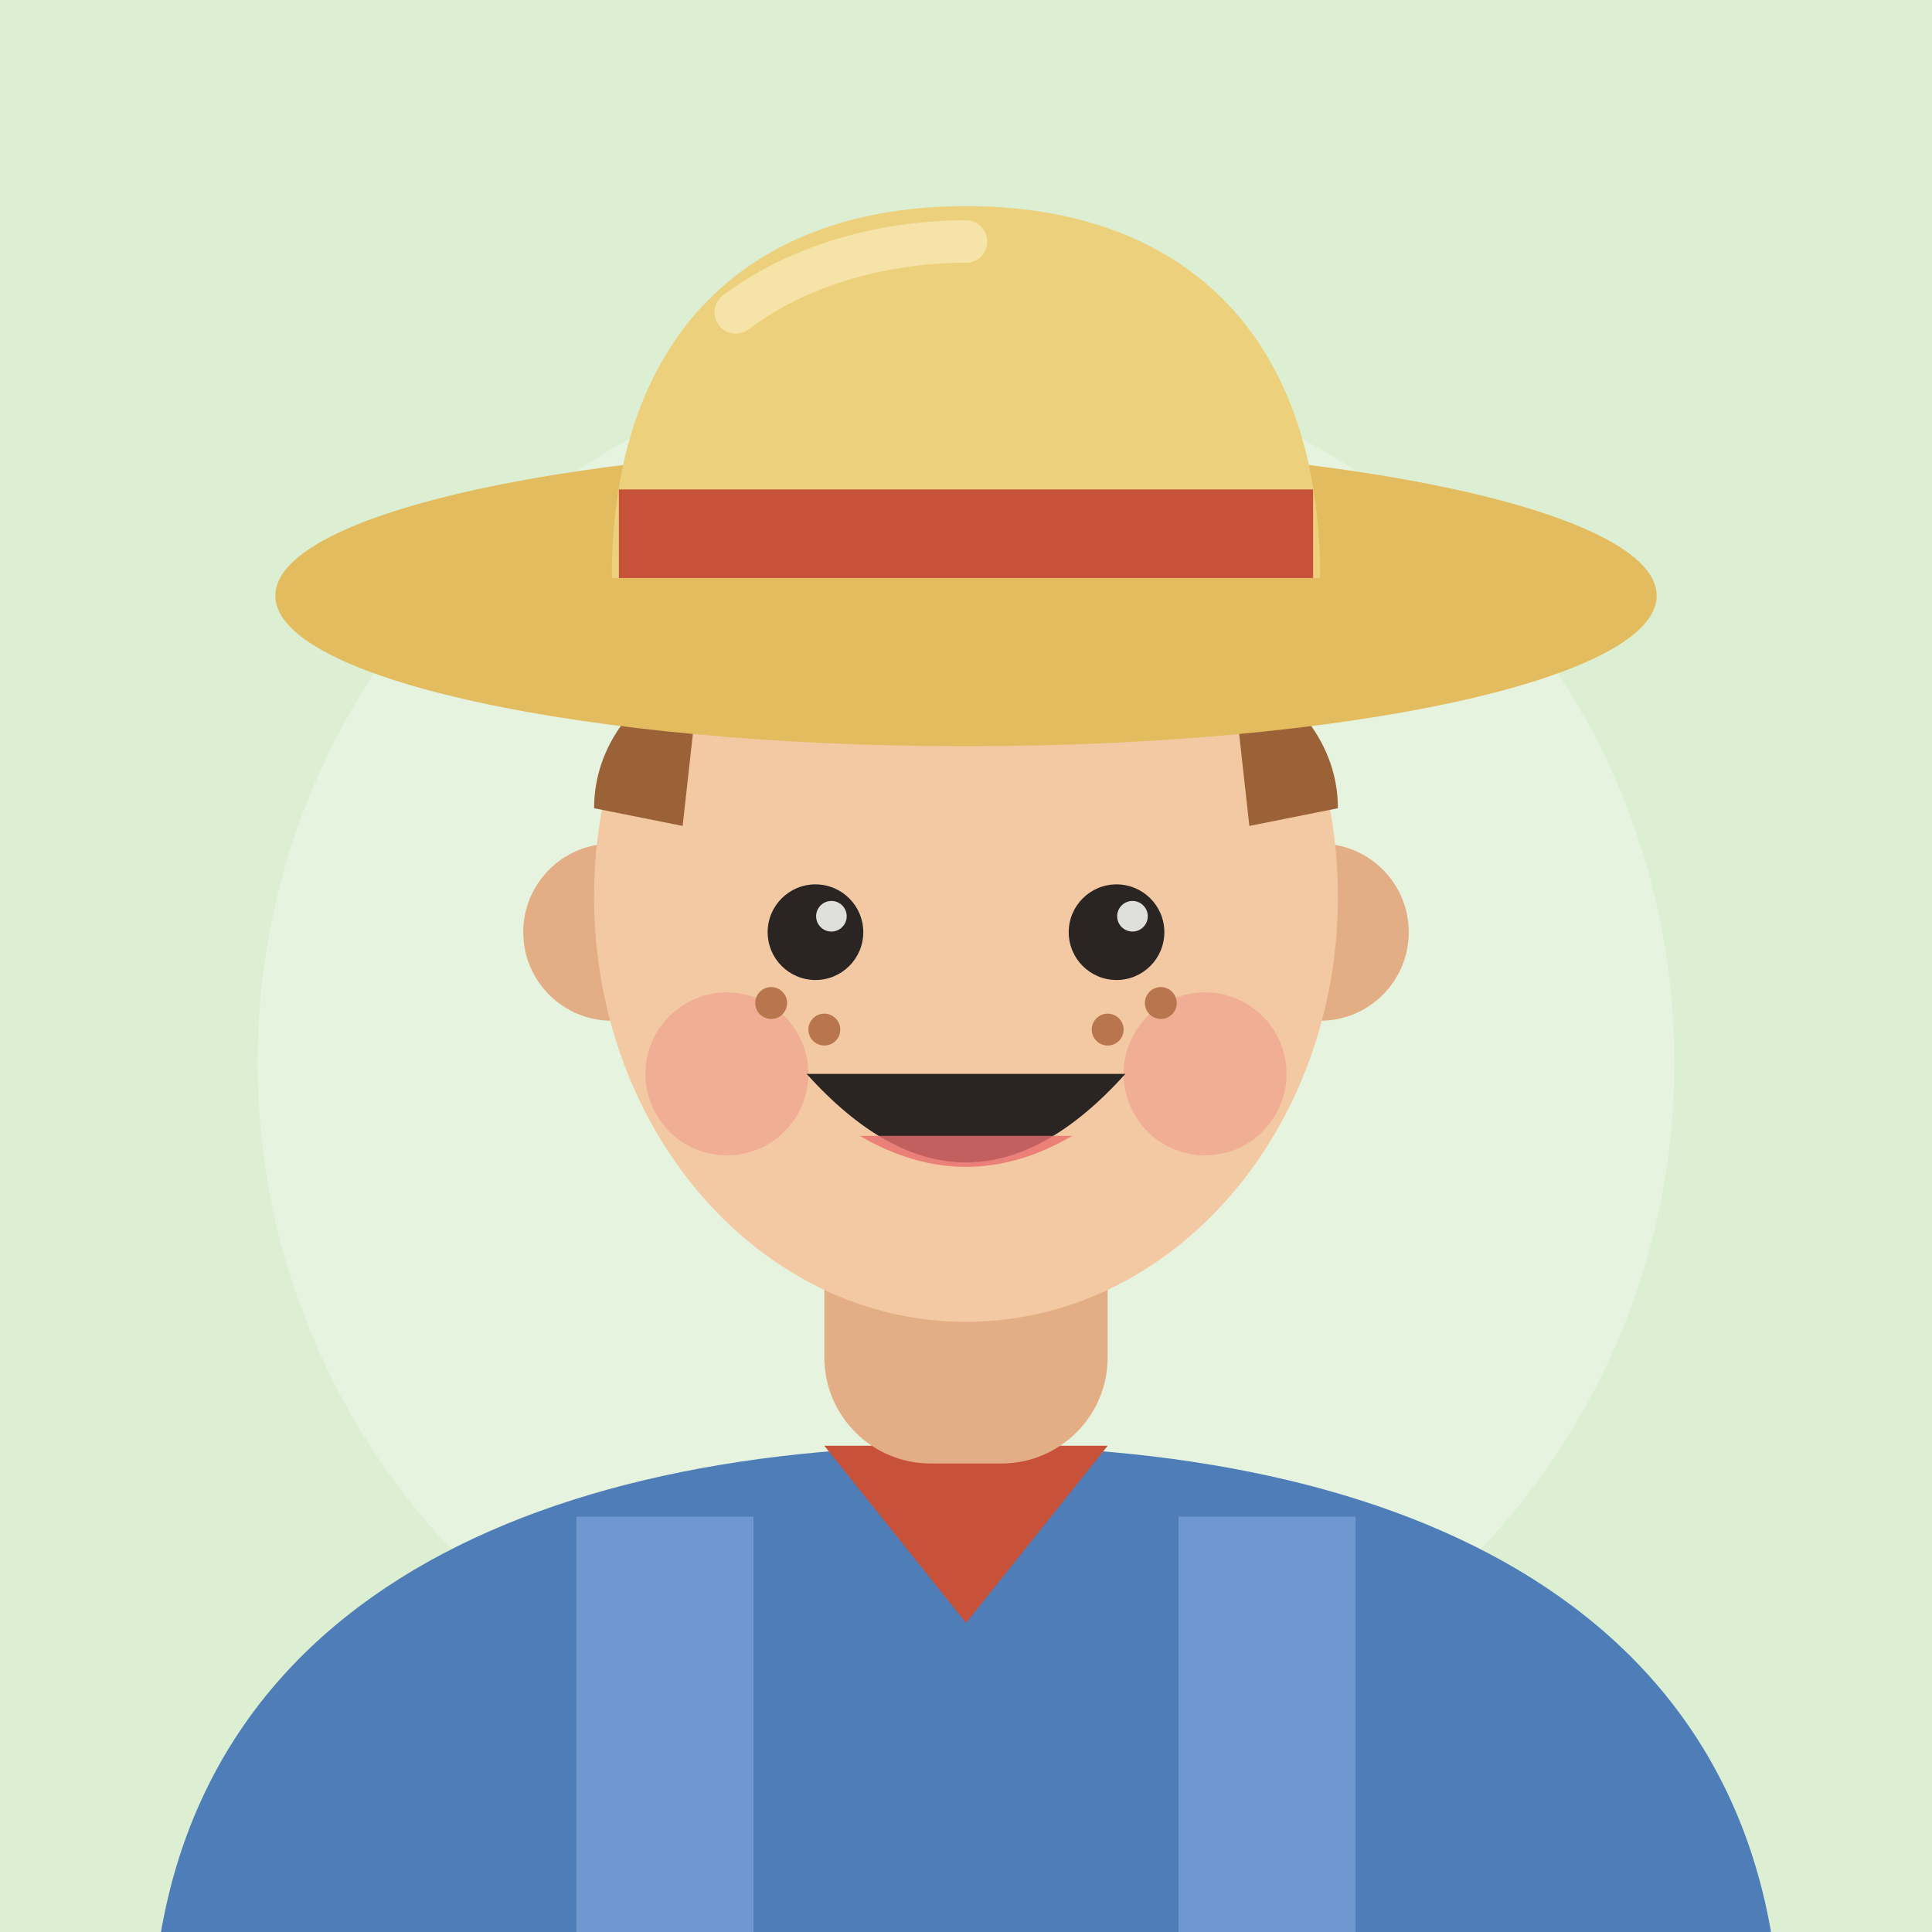
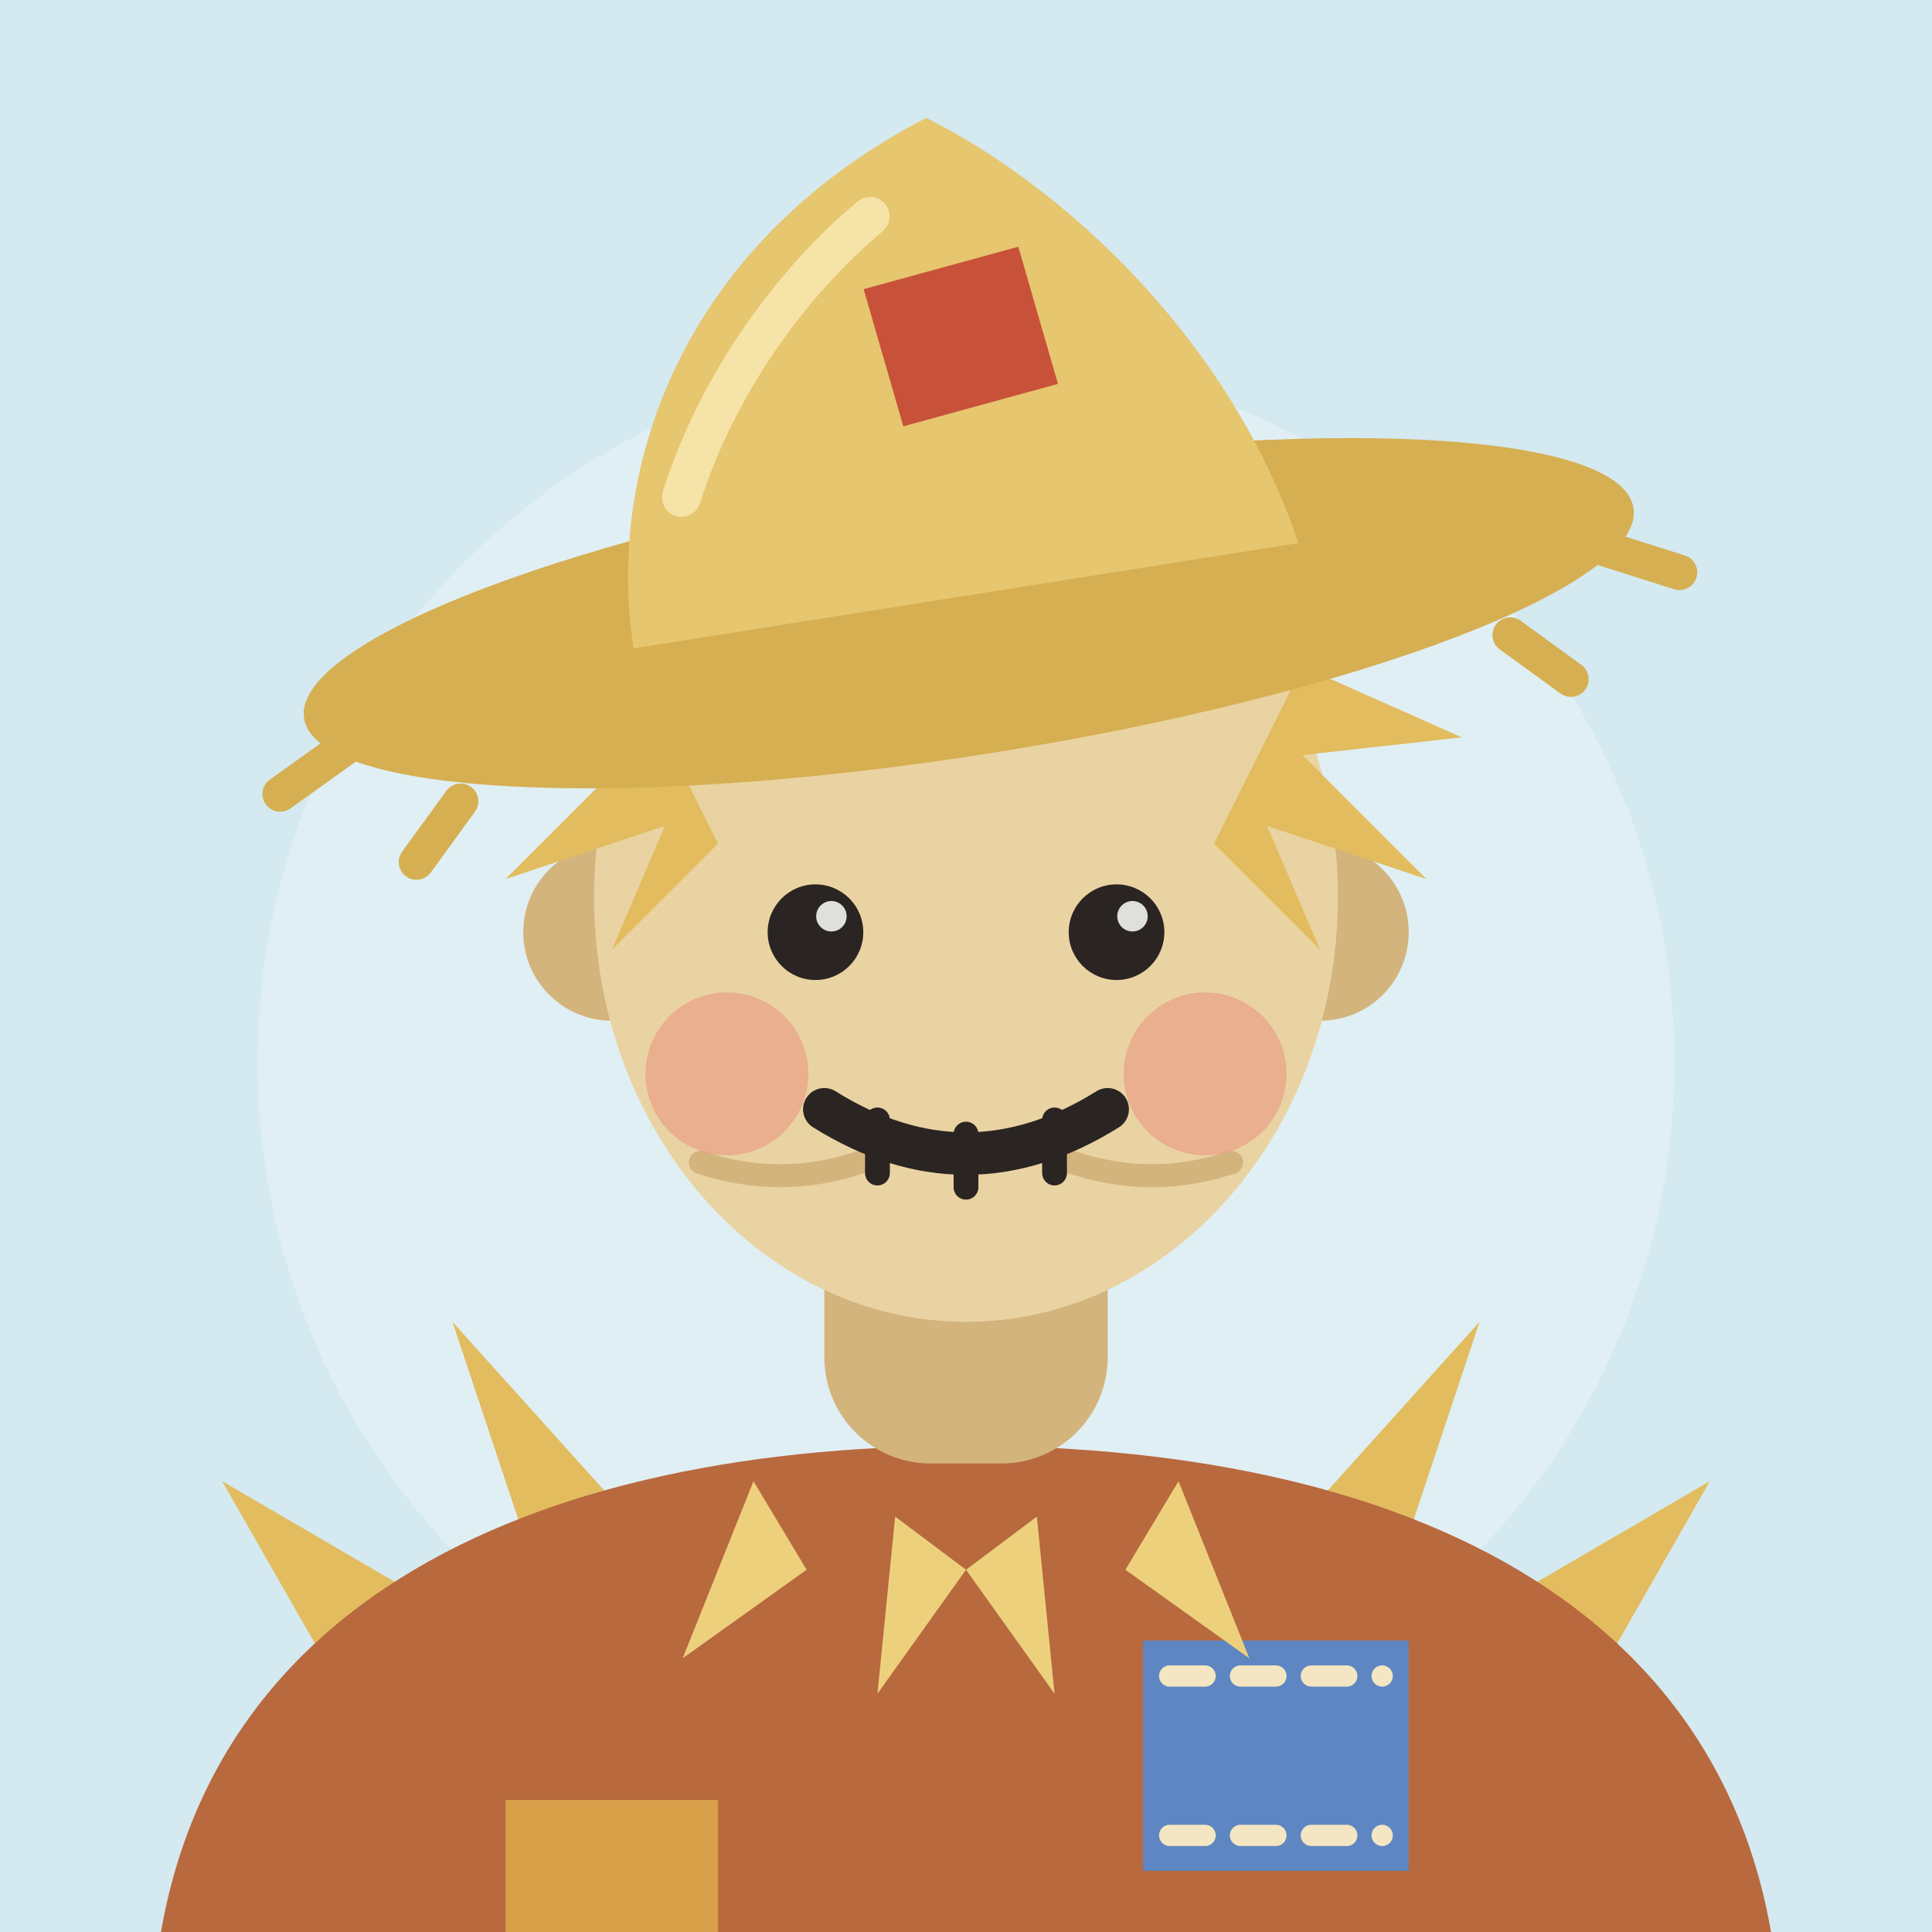
<svg xmlns="http://www.w3.org/2000/svg" viewBox="0 0 120 120">
-   <rect width="120" height="120" fill="#DCEFD3" />
+   <rect width="120" height="120" fill="#D4E9F0" />
  <circle cx="60" cy="66" r="44" fill="#fff" opacity=".28" />
  <g transform="translate(60 70) scale(1.1) translate(-60 -70)">
-     <path d="M14 122C14 98 34 88 60 88S106 98 106 122Z" fill="#4F7DB8" />
-     <path d="M38 92h10v30H38zM72 92h10v30H72z" fill="#6E98CF" />
-     <path d="M52 88l8 10 8-10z" fill="#C8513A" />
-     <rect x="52" y="69" width="16" height="20" rx="6" fill="#E3AE86" />
-     <circle cx="40" cy="59" r="5" fill="#E3AE86" />
-     <circle cx="80" cy="59" r="5" fill="#E3AE86" />
-     <ellipse cx="60" cy="57" rx="21" ry="24" fill="#F3C9A4" />
-     <path d="M39 52c0-4 3-7 6-8l-1 9zM81 52c0-4-3-7-6-8l1 9z" fill="#9A6236" />
-     <ellipse cx="60" cy="40" rx="39" ry="8.5" fill="#E2BC5E" />
-     <path d="M40 39c0-14 8-21 20-21s20 7 20 21z" fill="#EDD07C" />
-     <path d="M40.4 34h39.2v5H40.4z" fill="#C8513A" />
-     <path d="M47 24c4-3 9-4 13-4" stroke="#F6E3A8" stroke-width="2.4" fill="none" stroke-linecap="round" />
+     <path d="M26 104l-8-14 12 7zM36 96l-5-15 9 10zM94 104l8-14-12 7zM84 96l5-15-9 10z" fill="#E2BC5E" />
+     <path d="M14 122C14 98 34 88 60 88S106 98 106 122Z" fill="#B8693E" />
+     <path d="M70 99h15v13H70z" fill="#5E86C2" />
+     <path d="M71.5 101h12M71.5 110h12" stroke="#F4E6C2" stroke-width="1.2" fill="none" stroke-linecap="round" stroke-dasharray="2 2" />
+     <path d="M34 108h12v10H34z" fill="#D9A04A" />
+     <path d="M48 90l-4 10 7-5zM56 92l-1 10 5-7zM64 92l1 10-5-7zM72 90l4 10-7-5z" fill="#EDD07C" />
+     <rect x="52" y="69" width="16" height="20" rx="6" fill="#D3B47D" />
+     <circle cx="40" cy="59" r="5" fill="#D3B47D" />
+     <circle cx="80" cy="59" r="5" fill="#D3B47D" />
+     <ellipse cx="60" cy="57" rx="21" ry="24" fill="#EAD3A2" />
+     <path d="M45 72c3 1 6 1 9 0M66 72c3 1 6 1 9 0" stroke="#D3B47D" stroke-width="1.3" fill="none" stroke-linecap="round" />
+     <path d="M41 44l-9 4 9 1-7 7 9-3-3 7 6-6zM79 44l9 4-9 1 7 7-9-3 3 7-6-6z" fill="#E2BC5E" />
+     <g transform="rotate(-9 60 40)">
+       <ellipse cx="60" cy="41" rx="38" ry="8" fill="#D6AF52" />
+       <path d="M41 40c0-10 6-22 21-27 7 5 15 15 17 27z" fill="#E6C66E" />
+       <path d="M57 22l9-1 1 8-9 1z" fill="#C8513A" />
+       <path d="M45 32c3-6 8-11 13-14" stroke="#F6E3A8" stroke-width="2.2" fill="none" stroke-linecap="round" />
+       <path d="M24 43l-4 2M96 43l4 2M30 47l-3 3M90 47l3 3" stroke="#D6AF52" stroke-width="2" fill="none" stroke-linecap="round" />
+     </g>
    <circle cx="51.5" cy="59" r="2.7" fill="#2A2522" />
-     <circle cx="52.4" cy="58.1" r="0.864" fill="#fff" opacity=".85" />
+     <circle cx="52.4" cy="58.1" r="0.86" fill="#fff" opacity=".85" />
    <circle cx="68.5" cy="59" r="2.7" fill="#2A2522" />
-     <circle cx="69.4" cy="58.1" r="0.864" fill="#fff" opacity=".85" />
-     <circle cx="46.5" cy="67" r="4.6" fill="#E86E6E" opacity="0.3" />
-     <circle cx="73.5" cy="67" r="4.6" fill="#E86E6E" opacity="0.3" />
-     <path d="M51 67Q60 77 69 67Z" fill="#2A2522" />
-     <path d="M54 70.5Q60 74 66 70.5" fill="#E86E6E" opacity=".8" />
-     <circle cx="49" cy="63" r=".9" fill="#B9764E" />
-     <circle cx="52" cy="64.5" r=".9" fill="#B9764E" />
-     <circle cx="71" cy="63" r=".9" fill="#B9764E" />
-     <circle cx="68" cy="64.5" r=".9" fill="#B9764E" />
+     <circle cx="69.4" cy="58.1" r="0.86" fill="#fff" opacity=".85" />
+     <circle cx="46.5" cy="67" r="4.6" fill="#E86E6E" opacity="0.35" />
+     <circle cx="73.5" cy="67" r="4.6" fill="#E86E6E" opacity="0.35" />
+     <path d="M52 69Q60 74 68 69" fill="none" stroke="#2A2522" stroke-width="2.4" stroke-linecap="round" />
+     <path d="M55 69.6v3M60 70.4v3M65 69.6v3" stroke="#2A2522" stroke-width="1.4" fill="none" stroke-linecap="round" />
  </g>
</svg>
